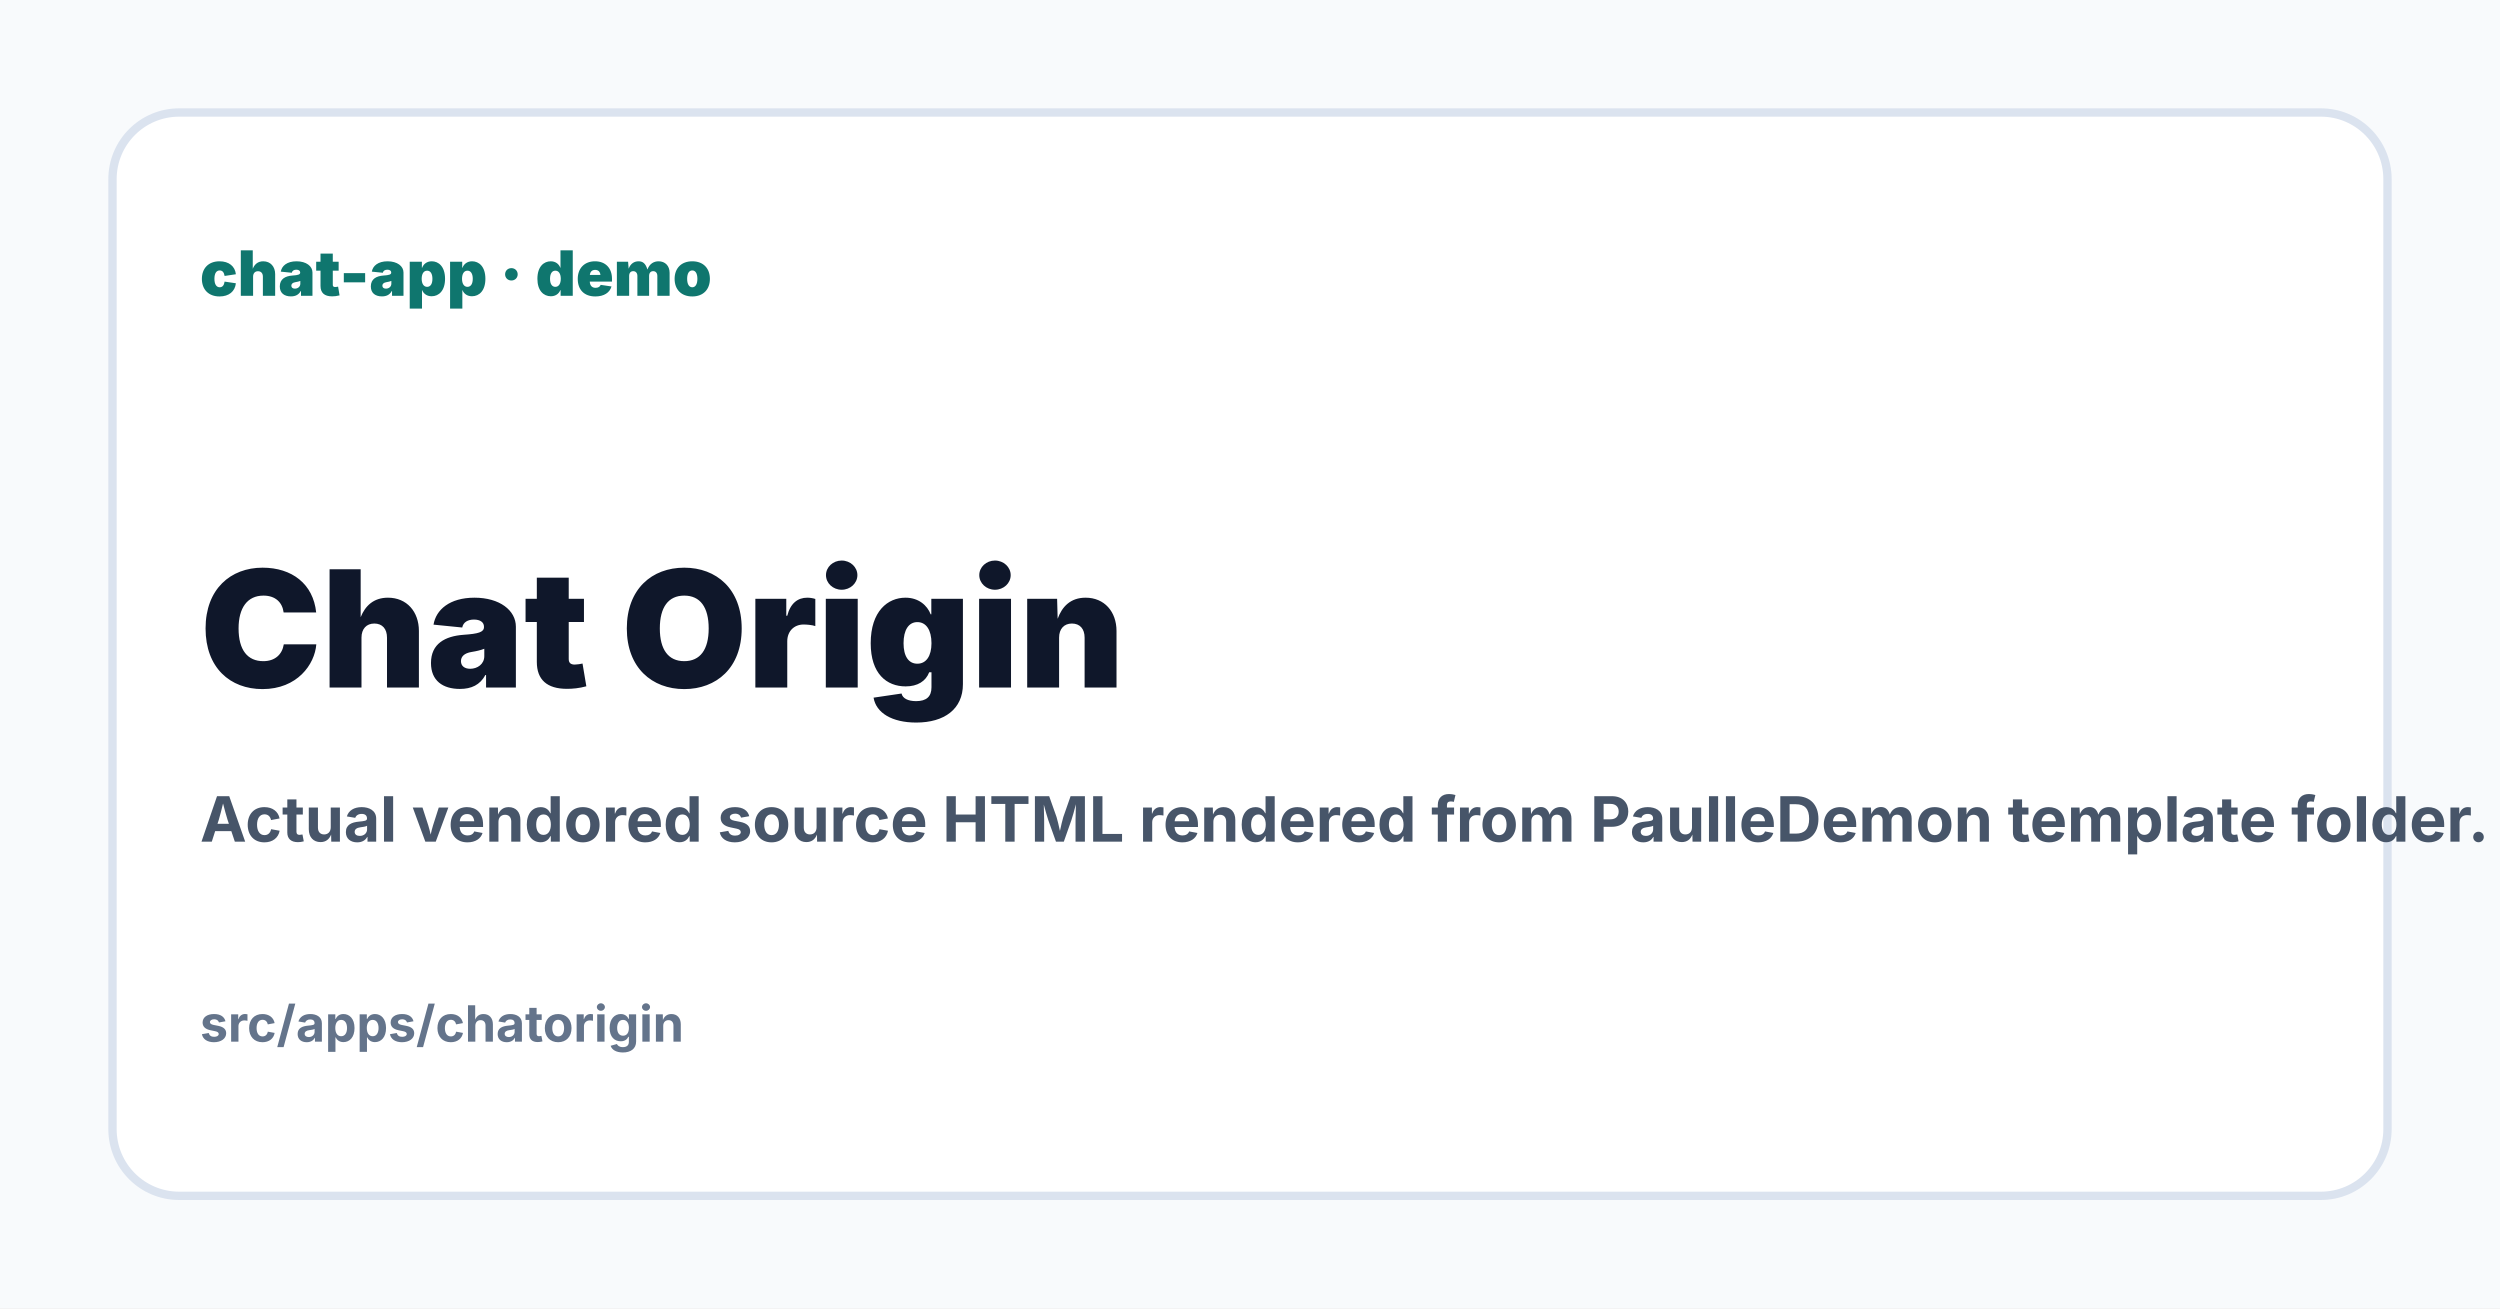
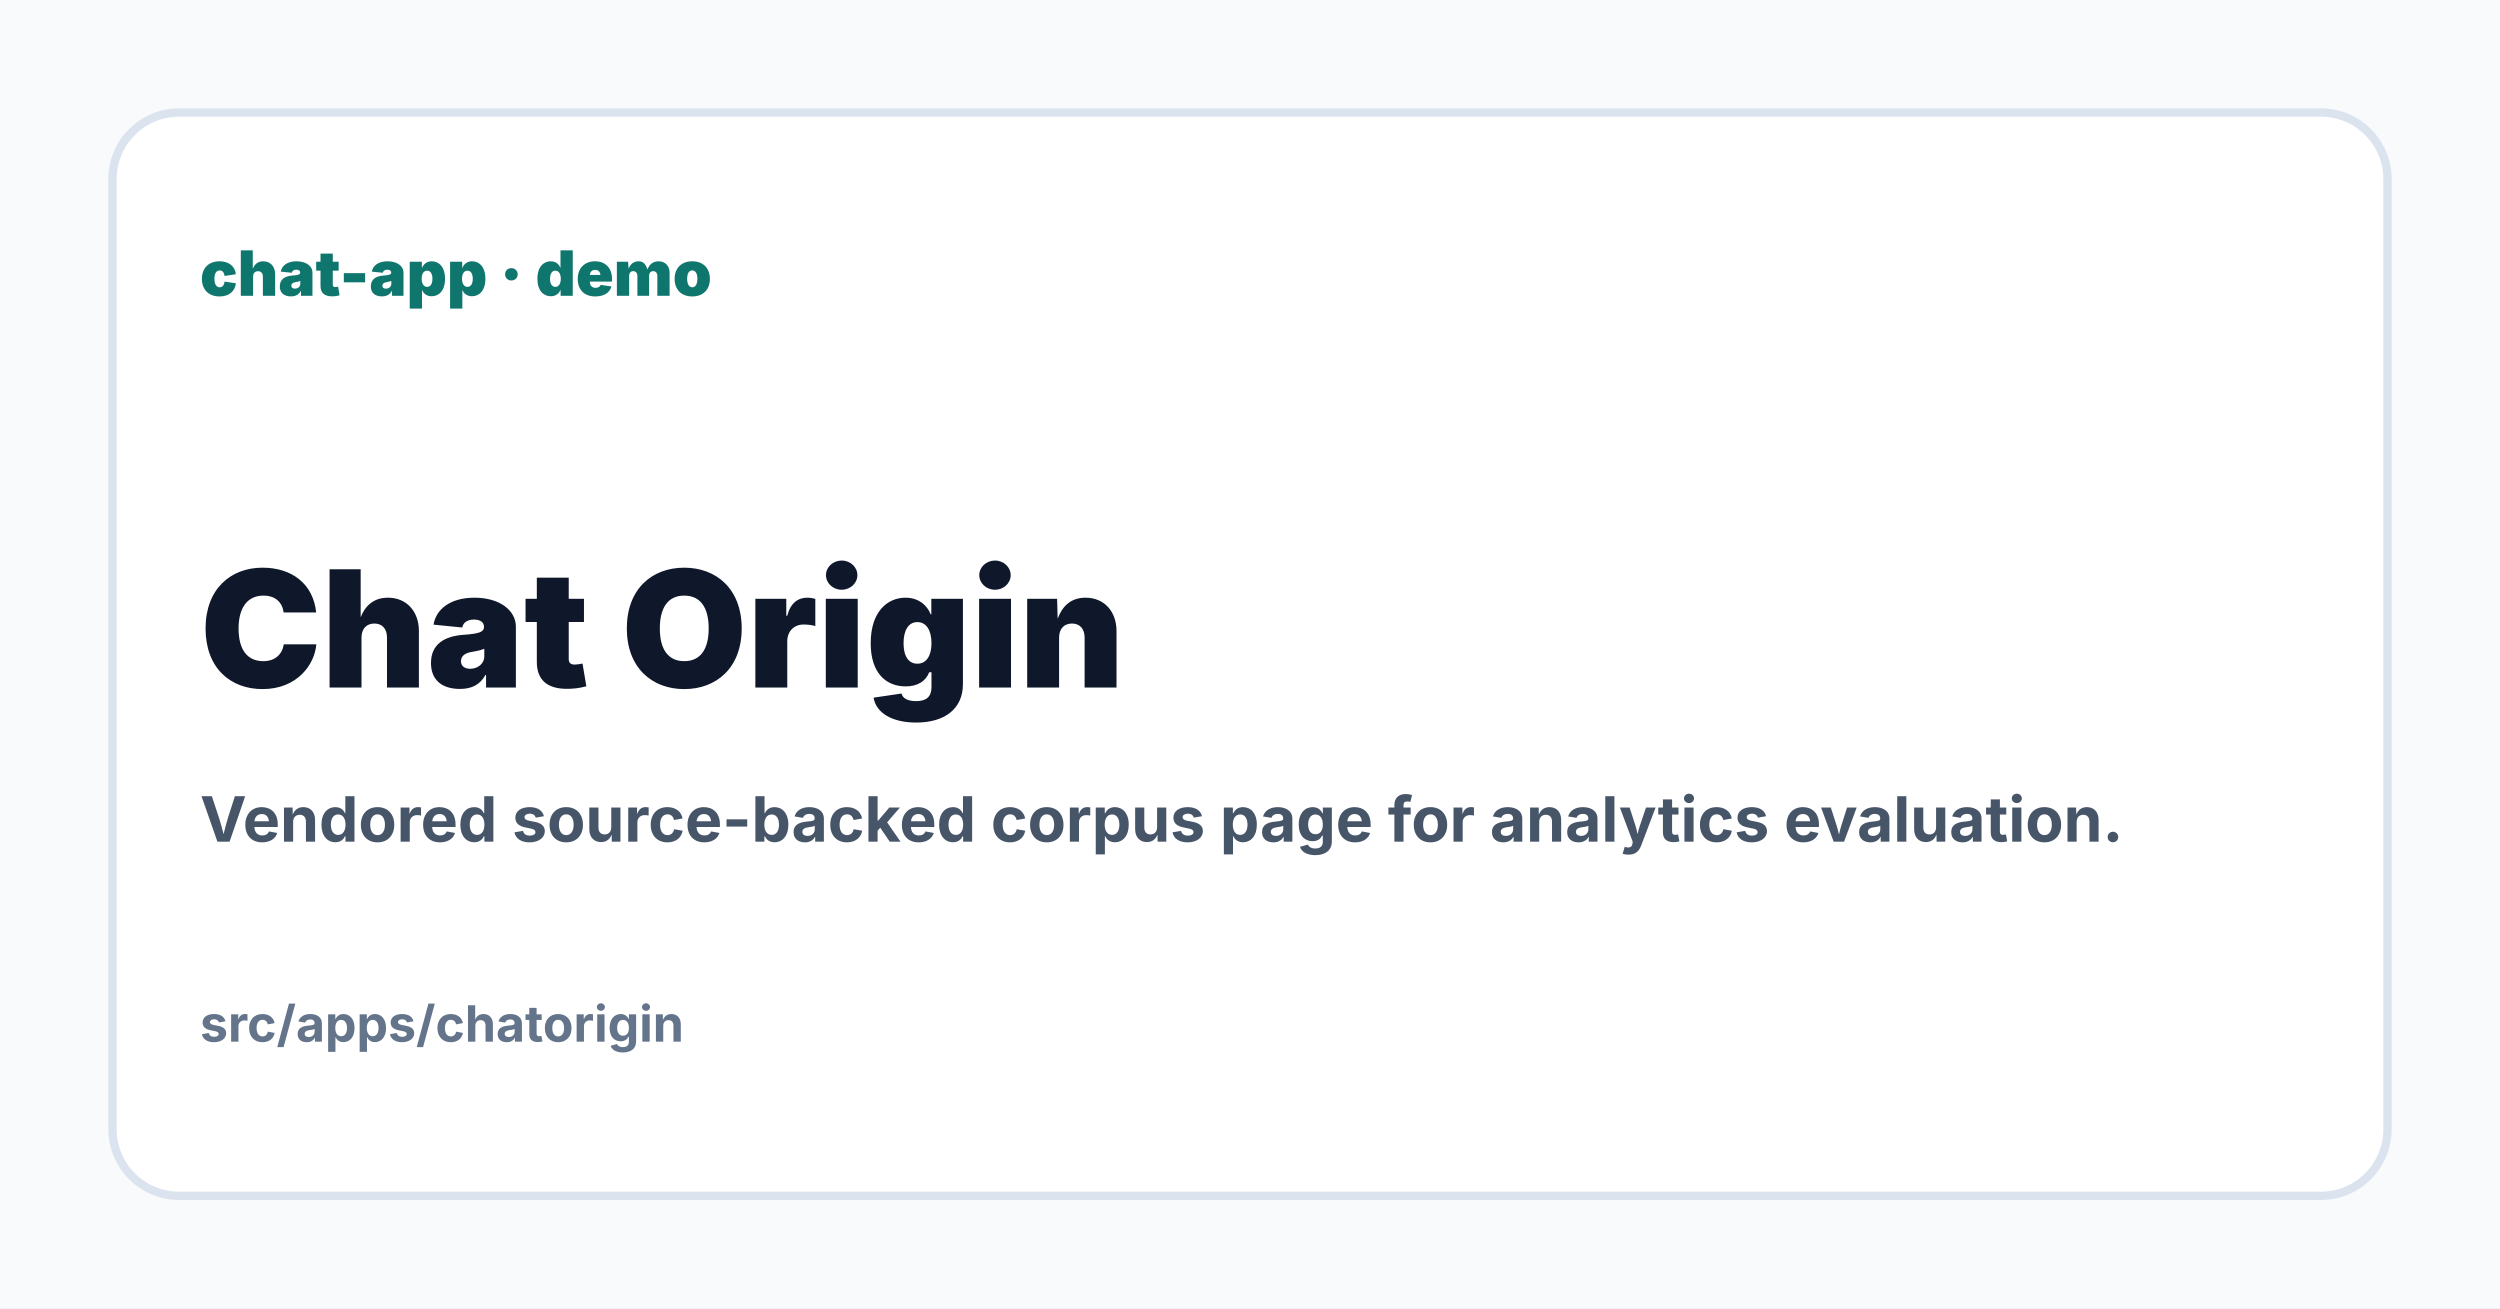
<svg xmlns="http://www.w3.org/2000/svg" width="1200" height="628" viewBox="0 0 1200 628" role="img" aria-label="Chat Origin preview">
  <rect width="1200" height="628" fill="#f8fafc" />
  <rect x="54" y="54" width="1092" height="520" rx="32" fill="#ffffff" stroke="#dbe3ef" stroke-width="4" />
  <text x="96" y="142" fill="#0f766e" font-family="Inter, Arial, sans-serif" font-size="30" font-weight="850">chat-app · demo</text>
  <text x="96" y="330" fill="#0f172a" font-family="Inter, Arial, sans-serif" font-size="78" font-weight="900">Chat Origin</text>
-   <text x="96" y="404" fill="#475569" font-family="Inter, Arial, sans-serif" font-size="30" font-weight="650">Actual vendored source HTML rendered from PaulleDemon template folder.</text>
+   <text x="96" y="404" fill="#475569" font-family="Inter, Arial, sans-serif" font-size="30" font-weight="650">Vendored source-backed corpus page for analytics evaluation.</text>
  <text x="96" y="500" fill="#64748b" font-family="Inter, Arial, sans-serif" font-size="24" font-weight="650">src/apps/chatorigin</text>
</svg>
